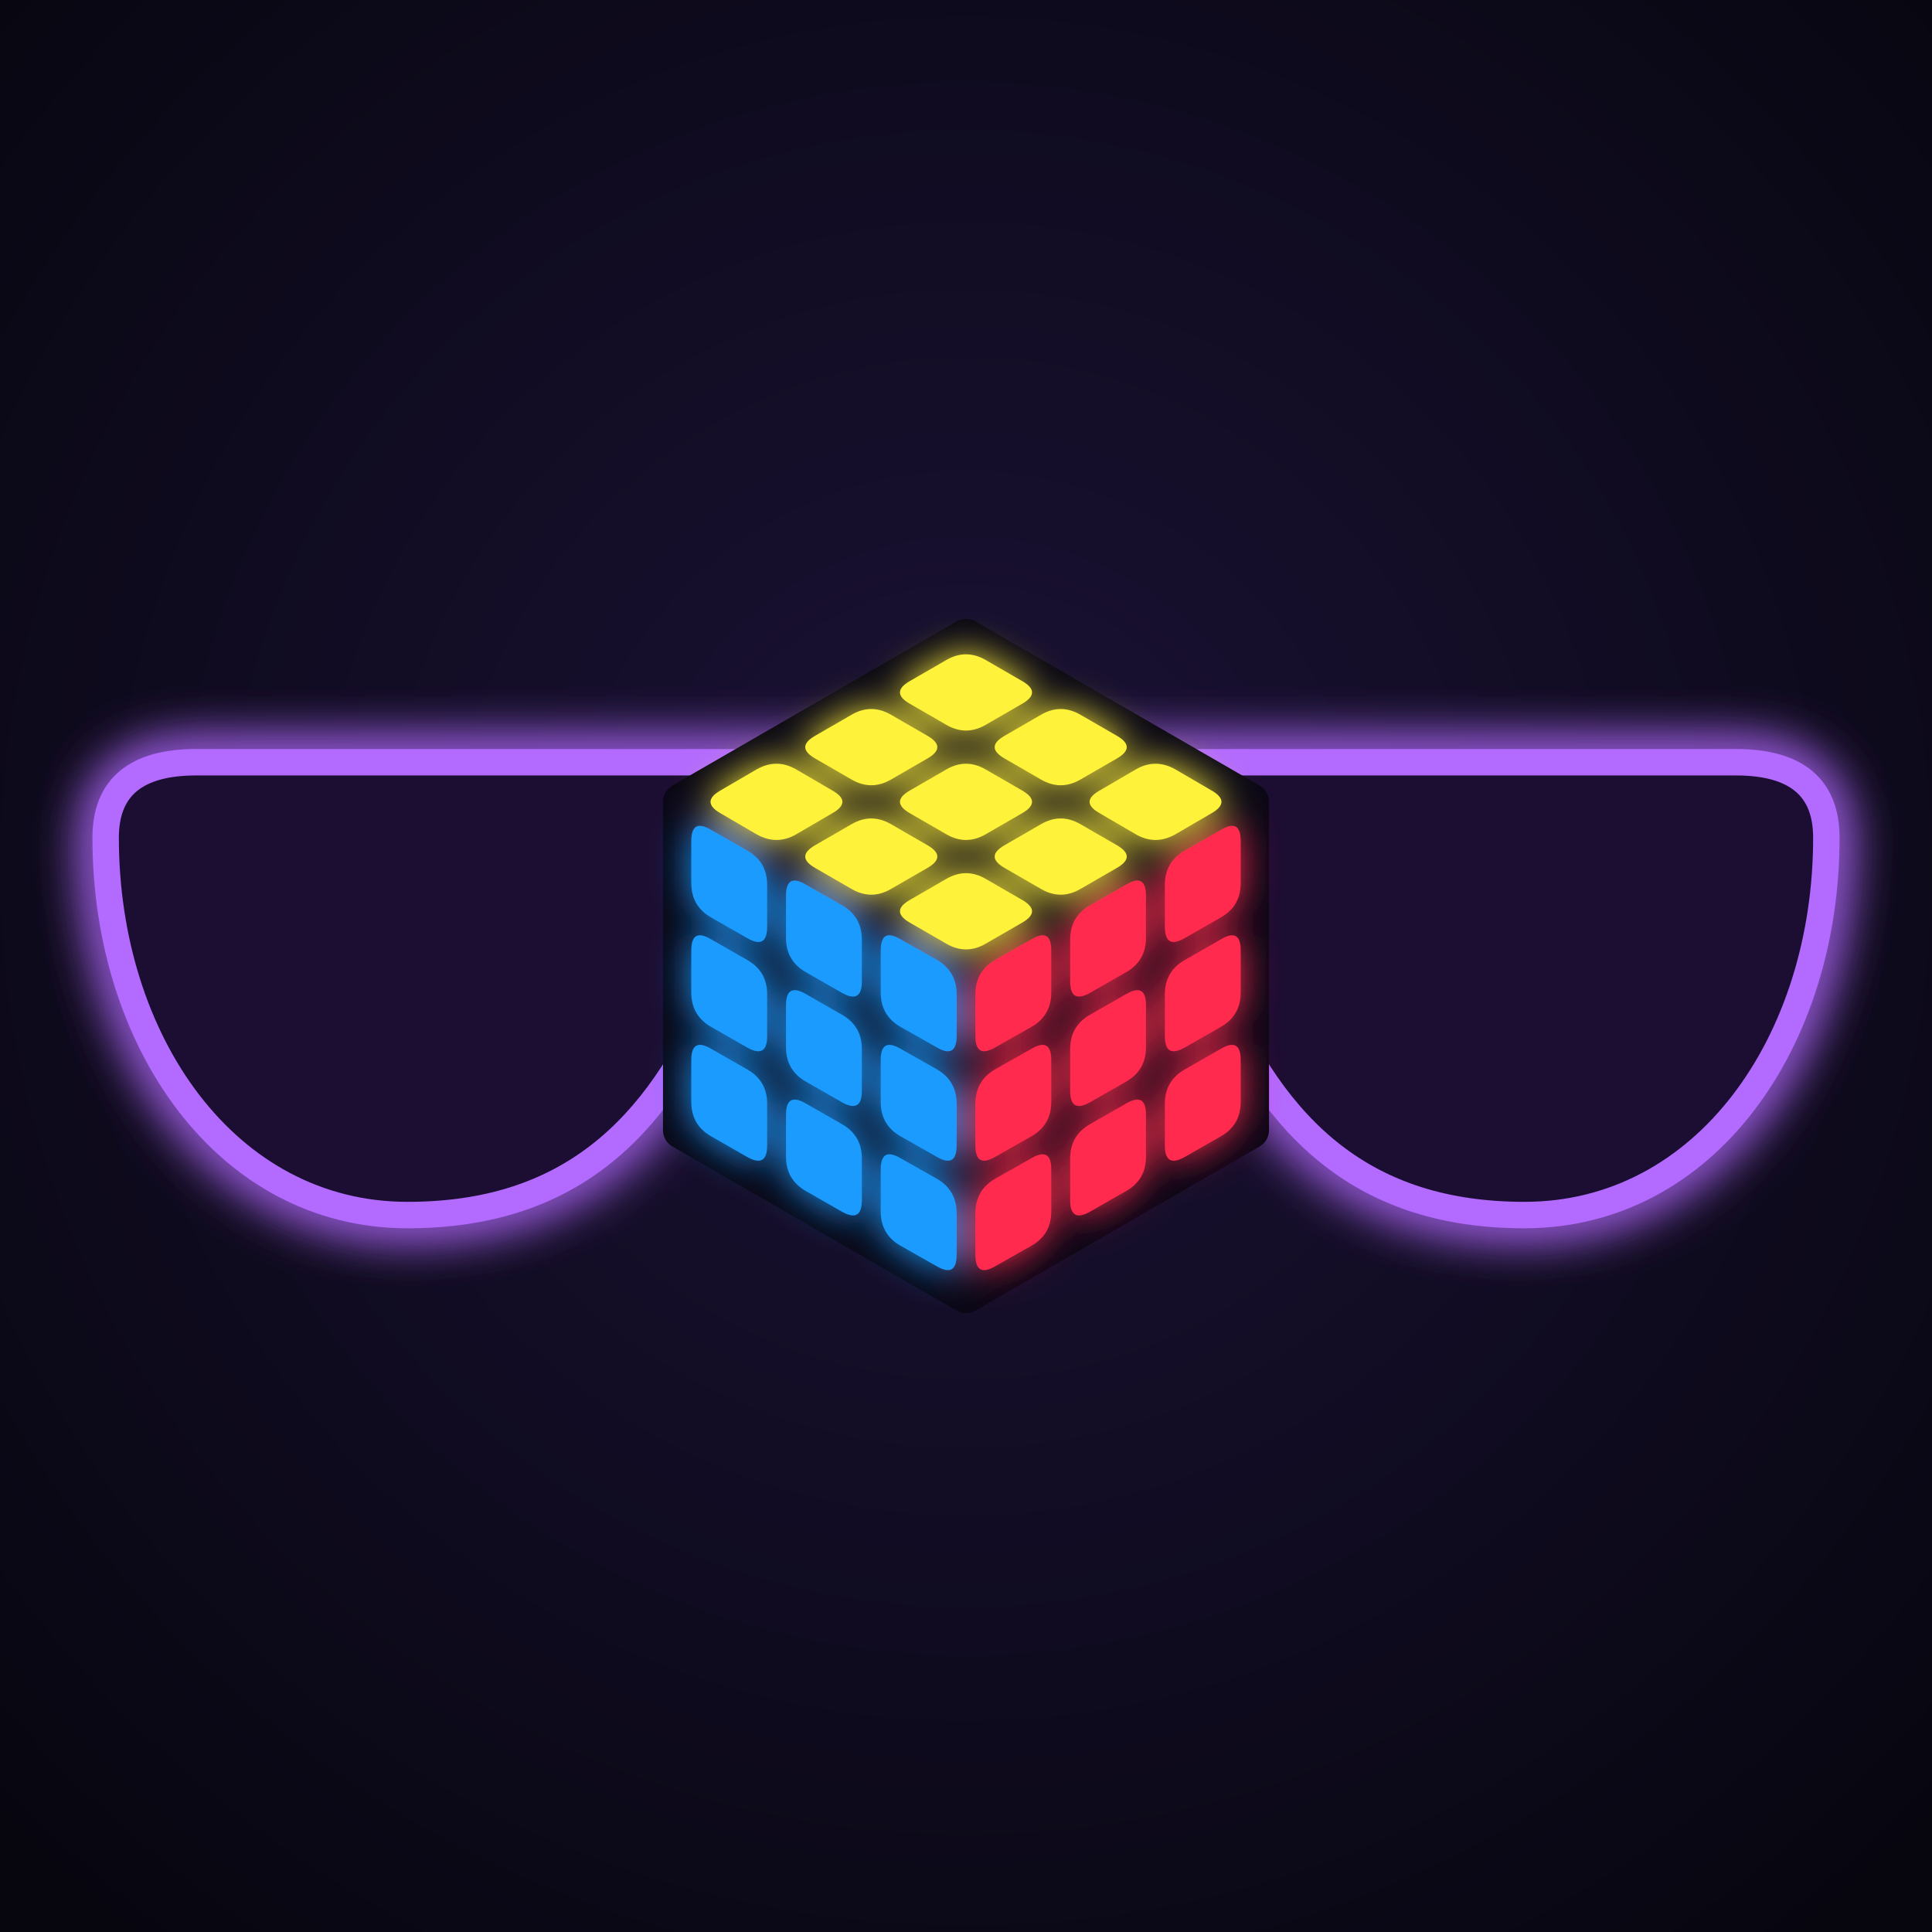
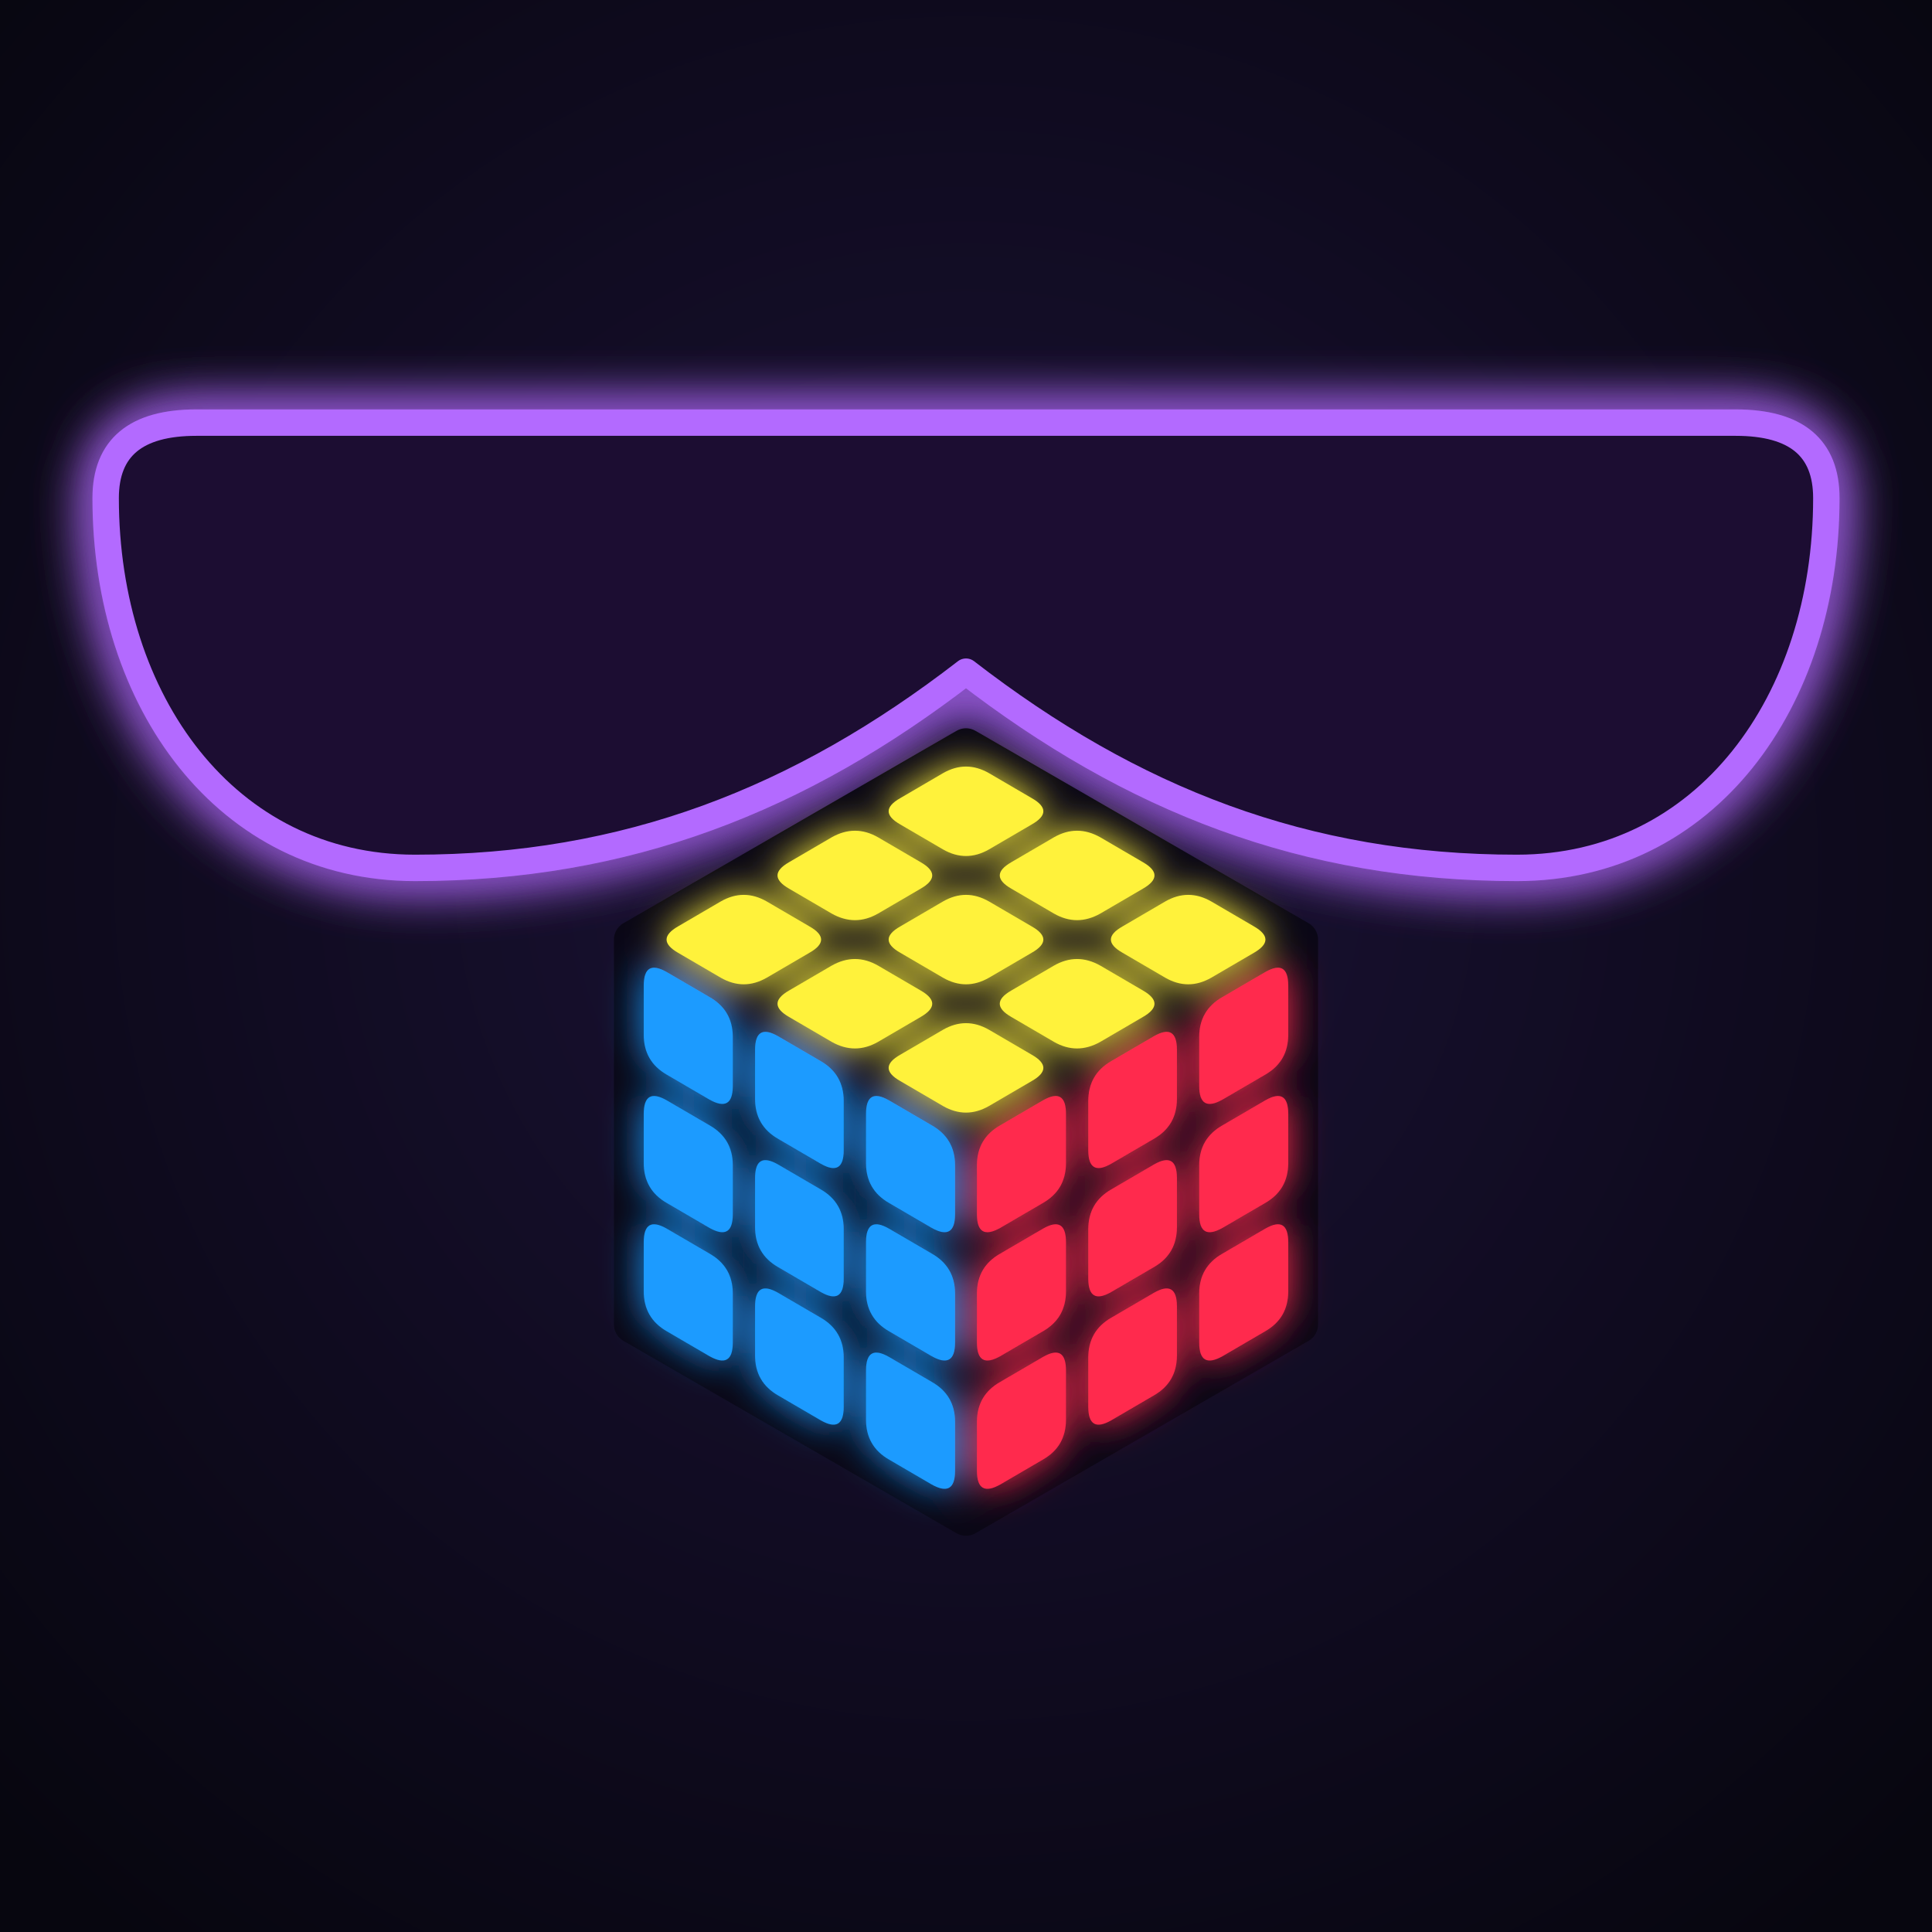
<svg xmlns="http://www.w3.org/2000/svg" viewBox="0 0 512 512" width="512" height="512">
  <defs>
    <radialGradient id="bg" cx="50%" cy="45%" r="70%">
      <stop offset="0" stop-color="#1b1236" />
      <stop offset="1" stop-color="#07060f" />
    </radialGradient>
    <filter id="glow" x="-30%" y="-30%" width="160%" height="160%">
      <feGaussianBlur stdDeviation="7" result="b" />
      <feMerge>
        <feMergeNode in="b" />
        <feMergeNode in="b" />
        <feMergeNode in="SourceGraphic" />
      </feMerge>
    </filter>
    <filter id="glow2" x="-30%" y="-30%" width="160%" height="160%">
      <feGaussianBlur stdDeviation="5" result="b" />
      <feMerge>
        <feMergeNode in="b" />
        <feMergeNode in="SourceGraphic" />
      </feMerge>
    </filter>
  </defs>
  <rect width="512" height="512" fill="url(#bg)" />
  <g transform="translate(256 256) scale(1.0) translate(-256 -256)">
    <g filter="url(#glow)" fill="none" stroke="#b36bff" stroke-width="7" stroke-linejoin="round" stroke-linecap="round">
-       <path d="M52 202 H 460 Q 484 202 484 222 C 484 276, 452 322, 404 322 C 362 322, 338 300, 322 262 C 308 234, 280 232, 256 232 C 232 232, 204 234, 190 262 C 174 300, 150 322, 108 322 C 60 322, 28 276, 28 222 Q 28 202 52 202 Z" fill="#1a0f33" />
+       <path d="M52 112 H 460 Q 484 112 484 132 C 484 186, 452 230, 402 230 C 346 230, 300 212, 256 178 C 212 212, 166 230, 110 230 C 60 230, 28 186, 28 132 Q 28 112 52 112 Z" fill="#1a0f33" />
    </g>
-     <path d="M256.0 169.0 L331.3 212.5 L331.3 299.5 L256.0 343.0 L180.7 299.5 L180.7 212.5 Z" fill="#0a0716" stroke="#0a0716" stroke-width="10" stroke-linejoin="round" />
+     <path d="M256.0 198.0 L344.3 249.0 L344.3 351.0 L256.0 402.0 L167.7 351.0 L167.7 249.0 Z" fill="#0a0716" stroke="#0a0716" stroke-width="10" stroke-linejoin="round" />
    <g filter="url(#glow2)">
-       <path d="M250.8 174.9 Q256.0 171.9 261.2 174.9 L270.9 180.5 Q276.1 183.5 270.9 186.5 L261.2 192.1 Q256.0 195.1 250.8 192.1 L241.1 186.5 Q235.9 183.5 241.1 180.5 Z" fill="#fff23a" />
-       <path d="M275.9 189.4 Q281.1 186.4 286.3 189.4 L296.0 195.0 Q301.2 198.0 296.0 201.0 L286.3 206.6 Q281.1 209.6 275.9 206.6 L266.2 201.0 Q261.0 198.0 266.2 195.0 Z" fill="#fff23a" />
-       <path d="M301.0 203.9 Q306.2 200.9 311.5 203.9 L321.1 209.5 Q326.3 212.5 321.1 215.5 L311.5 221.1 Q306.2 224.1 301.0 221.1 L291.4 215.5 Q286.1 212.5 291.4 209.5 Z" fill="#fff23a" />
-       <path d="M225.7 189.4 Q230.9 186.4 236.1 189.4 L245.8 195.0 Q251.0 198.0 245.8 201.0 L236.1 206.6 Q230.9 209.6 225.7 206.6 L216.0 201.0 Q210.8 198.0 216.0 195.0 Z" fill="#fff23a" />
-       <path d="M250.8 203.9 Q256.0 200.9 261.2 203.9 L270.9 209.5 Q276.1 212.5 270.9 215.5 L261.2 221.1 Q256.0 224.1 250.8 221.1 L241.1 215.5 Q235.9 212.5 241.1 209.5 Z" fill="#fff23a" />
-       <path d="M275.9 218.4 Q281.1 215.4 286.3 218.4 L296.0 224.0 Q301.2 227.0 296.0 230.0 L286.3 235.6 Q281.1 238.6 275.9 235.6 L266.2 230.0 Q261.0 227.0 266.2 224.0 Z" fill="#fff23a" />
-       <path d="M200.5 203.9 Q205.8 200.9 211.0 203.9 L220.6 209.5 Q225.9 212.5 220.6 215.5 L211.0 221.1 Q205.8 224.1 200.5 221.1 L190.9 215.5 Q185.7 212.5 190.9 209.5 Z" fill="#fff23a" />
-       <path d="M225.7 218.4 Q230.9 215.4 236.1 218.4 L245.8 224.0 Q251.0 227.0 245.8 230.0 L236.1 235.6 Q230.9 238.6 225.7 235.6 L216.0 230.0 Q210.8 227.0 216.0 224.0 Z" fill="#fff23a" />
-       <path d="M250.8 232.9 Q256.0 229.9 261.2 232.9 L270.9 238.5 Q276.1 241.5 270.9 244.5 L261.2 250.1 Q256.0 253.1 250.8 250.1 L241.1 244.5 Q235.9 241.5 241.1 238.5 Z" fill="#fff23a" />
-       <path d="M183.2 222.9 Q183.2 216.8 188.4 219.9 L198.0 225.4 Q203.3 228.4 203.3 234.5 L203.3 245.6 Q203.3 251.7 198.0 248.6 L188.4 243.1 Q183.2 240.1 183.2 234.0 Z" fill="#1f9bff" />
-       <path d="M208.3 237.4 Q208.3 231.3 213.5 234.4 L223.1 239.9 Q228.4 242.9 228.4 249.0 L228.4 260.1 Q228.4 266.1 223.1 263.1 L213.5 257.6 Q208.3 254.6 208.3 248.5 Z" fill="#1f9bff" />
-       <path d="M233.4 251.9 Q233.4 245.8 238.6 248.9 L248.3 254.4 Q253.5 257.4 253.5 263.5 L253.5 274.6 Q253.5 280.6 248.3 277.6 L238.6 272.1 Q233.4 269.1 233.4 263.0 Z" fill="#1f9bff" />
-       <path d="M183.2 251.9 Q183.2 245.8 188.4 248.9 L198.0 254.4 Q203.3 257.4 203.3 263.5 L203.3 274.6 Q203.3 280.6 198.0 277.6 L188.4 272.1 Q183.2 269.1 183.2 263.0 Z" fill="#1f9bff" />
-       <path d="M208.3 266.4 Q208.3 260.4 213.5 263.4 L223.1 268.9 Q228.4 271.9 228.4 278.0 L228.4 289.1 Q228.4 295.1 223.1 292.1 L213.5 286.6 Q208.3 283.6 208.3 277.5 Z" fill="#1f9bff" />
-       <path d="M233.4 280.9 Q233.4 274.9 238.6 277.9 L248.3 283.4 Q253.5 286.4 253.5 292.5 L253.5 303.6 Q253.5 309.6 248.3 306.6 L238.6 301.1 Q233.4 298.1 233.4 292.0 Z" fill="#1f9bff" />
-       <path d="M183.2 280.9 Q183.2 274.9 188.4 277.9 L198.0 283.4 Q203.3 286.4 203.3 292.5 L203.3 303.6 Q203.3 309.6 198.0 306.6 L188.4 301.1 Q183.2 298.1 183.2 292.0 Z" fill="#1f9bff" />
-       <path d="M208.3 295.4 Q208.3 289.4 213.5 292.4 L223.1 297.9 Q228.4 300.9 228.4 307.0 L228.4 318.1 Q228.4 324.1 223.1 321.1 L213.5 315.6 Q208.3 312.6 208.3 306.5 Z" fill="#1f9bff" />
-       <path d="M233.4 309.9 Q233.4 303.9 238.6 306.9 L248.3 312.4 Q253.5 315.4 253.5 321.5 L253.5 332.6 Q253.5 338.6 248.3 335.6 L238.6 330.1 Q233.4 327.1 233.4 321.0 Z" fill="#1f9bff" />
-       <path d="M258.5 263.5 Q258.5 257.4 263.7 254.4 L273.4 248.9 Q278.6 245.8 278.6 251.9 L278.6 263.0 Q278.6 269.1 273.4 272.1 L263.7 277.6 Q258.5 280.6 258.5 274.6 Z" fill="#ff2b4e" />
-       <path d="M283.6 249.0 Q283.6 242.9 288.9 239.9 L298.5 234.4 Q303.7 231.3 303.7 237.4 L303.7 248.5 Q303.7 254.6 298.5 257.6 L288.9 263.1 Q283.6 266.1 283.6 260.1 Z" fill="#ff2b4e" />
-       <path d="M308.7 234.5 Q308.7 228.4 314.0 225.4 L323.6 219.9 Q328.8 216.8 328.8 222.9 L328.8 234.0 Q328.8 240.1 323.6 243.1 L314.0 248.6 Q308.7 251.7 308.7 245.6 Z" fill="#ff2b4e" />
-       <path d="M258.5 292.5 Q258.5 286.4 263.7 283.4 L273.4 277.9 Q278.6 274.9 278.6 280.9 L278.6 292.0 Q278.6 298.1 273.4 301.1 L263.7 306.6 Q258.5 309.6 258.5 303.6 Z" fill="#ff2b4e" />
-       <path d="M283.6 278.0 Q283.6 271.9 288.9 268.9 L298.5 263.4 Q303.7 260.4 303.7 266.4 L303.7 277.5 Q303.7 283.6 298.5 286.6 L288.9 292.1 Q283.6 295.1 283.6 289.1 Z" fill="#ff2b4e" />
-       <path d="M308.7 263.5 Q308.7 257.4 314.0 254.4 L323.6 248.9 Q328.8 245.8 328.8 251.9 L328.8 263.0 Q328.8 269.1 323.6 272.1 L314.0 277.6 Q308.7 280.6 308.7 274.6 Z" fill="#ff2b4e" />
-       <path d="M258.5 321.5 Q258.5 315.4 263.7 312.4 L273.4 306.9 Q278.6 303.9 278.6 309.9 L278.6 321.0 Q278.6 327.1 273.4 330.1 L263.7 335.6 Q258.5 338.6 258.5 332.6 Z" fill="#ff2b4e" />
-       <path d="M283.6 307.0 Q283.6 300.9 288.9 297.9 L298.5 292.4 Q303.7 289.4 303.7 295.4 L303.7 306.5 Q303.7 312.6 298.5 315.6 L288.9 321.1 Q283.6 324.1 283.6 318.1 Z" fill="#ff2b4e" />
-       <path d="M308.7 292.5 Q308.7 286.4 314.0 283.4 L323.6 277.9 Q328.8 274.9 328.8 280.9 L328.8 292.0 Q328.8 298.1 323.6 301.1 L314.0 306.6 Q308.7 309.6 308.7 303.6 Z" fill="#ff2b4e" />
+       <path d="M249.9 204.9 Q256.0 201.4 262.1 204.9 L273.4 211.5 Q279.6 215.0 273.4 218.5 L262.1 225.1 Q256.0 228.6 249.9 225.1 L238.6 218.5 Q232.4 215.0 238.6 211.5 Z" fill="#fff23a" />
+       <path d="M279.3 221.9 Q285.4 218.4 291.6 221.9 L302.9 228.5 Q309.0 232.0 302.9 235.5 L291.6 242.1 Q285.4 245.6 279.3 242.1 L268.0 235.5 Q261.9 232.0 268.0 228.5 Z" fill="#fff23a" />
+       <path d="M308.8 238.9 Q314.9 235.4 321.0 238.9 L332.3 245.5 Q338.4 249.0 332.3 252.5 L321.0 259.1 Q314.9 262.6 308.8 259.1 L297.5 252.5 Q291.3 249.0 297.5 245.5 Z" fill="#fff23a" />
+       <path d="M220.4 221.9 Q226.6 218.4 232.7 221.9 L244.0 228.5 Q250.1 232.0 244.0 235.5 L232.7 242.1 Q226.6 245.6 220.4 242.1 L209.1 235.5 Q203.0 232.0 209.1 228.5 Z" fill="#fff23a" />
+       <path d="M249.9 238.9 Q256.0 235.4 262.1 238.9 L273.4 245.5 Q279.6 249.0 273.4 252.5 L262.1 259.1 Q256.0 262.6 249.9 259.1 L238.6 252.5 Q232.4 249.0 238.6 245.5 Z" fill="#fff23a" />
+       <path d="M279.3 255.9 Q285.4 252.4 291.6 255.9 L302.9 262.5 Q309.0 266.0 302.9 269.5 L291.6 276.1 Q285.4 279.6 279.3 276.1 L268.0 269.5 Q261.9 266.0 268.0 262.5 Z" fill="#fff23a" />
+       <path d="M191.0 238.9 Q197.1 235.4 203.2 238.9 L214.5 245.5 Q220.7 249.0 214.5 252.5 L203.2 259.1 Q197.1 262.6 191.0 259.1 L179.7 252.5 Q173.6 249.0 179.7 245.5 Z" fill="#fff23a" />
+       <path d="M220.4 255.9 Q226.6 252.4 232.7 255.9 L244.0 262.5 Q250.1 266.0 244.0 269.5 L232.7 276.1 Q226.6 279.6 220.4 276.1 L209.1 269.5 Q203.0 266.0 209.1 262.5 Z" fill="#fff23a" />
+       <path d="M249.9 272.9 Q256.0 269.4 262.1 272.9 L273.4 279.5 Q279.6 283.0 273.4 286.5 L262.1 293.1 Q256.0 296.6 249.9 293.1 L238.6 286.5 Q232.4 283.0 238.6 279.5 Z" fill="#fff23a" />
+       <path d="M170.6 261.2 Q170.6 254.1 176.7 257.6 L188.0 264.2 Q194.2 267.7 194.2 274.8 L194.2 287.8 Q194.2 294.9 188.0 291.4 L176.7 284.8 Q170.6 281.3 170.6 274.2 Z" fill="#1f9bff" />
+       <path d="M200.1 278.2 Q200.1 271.1 206.2 274.6 L217.5 281.2 Q223.6 284.7 223.6 291.8 L223.6 304.8 Q223.6 311.9 217.5 308.4 L206.2 301.8 Q200.1 298.3 200.1 291.2 Z" fill="#1f9bff" />
+       <path d="M229.5 295.2 Q229.5 288.1 235.6 291.6 L246.9 298.2 Q253.1 301.7 253.1 308.8 L253.1 321.8 Q253.1 328.9 246.9 325.4 L235.6 318.8 Q229.5 315.3 229.5 308.2 Z" fill="#1f9bff" />
+       <path d="M170.6 295.2 Q170.6 288.1 176.7 291.6 L188.0 298.2 Q194.2 301.7 194.2 308.8 L194.2 321.8 Q194.2 328.9 188.0 325.4 L176.7 318.8 Q170.6 315.3 170.6 308.2 Z" fill="#1f9bff" />
+       <path d="M200.1 312.2 Q200.1 305.1 206.2 308.6 L217.5 315.2 Q223.6 318.7 223.6 325.8 L223.6 338.8 Q223.6 345.9 217.5 342.4 L206.2 335.8 Q200.1 332.3 200.1 325.2 Z" fill="#1f9bff" />
+       <path d="M229.5 329.2 Q229.5 322.1 235.6 325.6 L246.9 332.2 Q253.1 335.7 253.1 342.8 L253.1 355.8 Q253.1 362.9 246.9 359.4 L235.6 352.8 Q229.5 349.3 229.5 342.2 Z" fill="#1f9bff" />
+       <path d="M170.6 329.2 Q170.6 322.1 176.7 325.6 L188.0 332.2 Q194.2 335.7 194.2 342.8 L194.2 355.8 Q194.2 362.9 188.0 359.4 L176.7 352.8 Q170.6 349.3 170.6 342.2 Z" fill="#1f9bff" />
+       <path d="M200.1 346.2 Q200.1 339.1 206.2 342.6 L217.5 349.2 Q223.6 352.7 223.6 359.8 L223.6 372.8 Q223.6 379.9 217.5 376.4 L206.2 369.8 Q200.1 366.3 200.1 359.2 Z" fill="#1f9bff" />
+       <path d="M229.5 363.2 Q229.5 356.1 235.6 359.6 L246.9 366.2 Q253.1 369.7 253.1 376.8 L253.1 389.8 Q253.1 396.9 246.9 393.4 L235.6 386.8 Q229.5 383.3 229.5 376.2 Z" fill="#1f9bff" />
+       <path d="M258.9 308.8 Q258.9 301.7 265.1 298.2 L276.4 291.6 Q282.5 288.1 282.5 295.2 L282.5 308.2 Q282.5 315.3 276.4 318.8 L265.1 325.4 Q258.9 328.9 258.9 321.8 Z" fill="#ff2b4e" />
+       <path d="M288.4 291.8 Q288.4 284.7 294.5 281.2 L305.8 274.6 Q311.9 271.1 311.9 278.2 L311.9 291.2 Q311.9 298.3 305.8 301.8 L294.5 308.4 Q288.4 311.9 288.4 304.8 Z" fill="#ff2b4e" />
+       <path d="M317.8 274.8 Q317.8 267.7 324.0 264.2 L335.3 257.6 Q341.4 254.1 341.4 261.2 L341.4 274.2 Q341.4 281.3 335.3 284.8 L324.0 291.4 Q317.8 294.9 317.8 287.8 Z" fill="#ff2b4e" />
+       <path d="M258.9 342.8 Q258.9 335.7 265.1 332.2 L276.4 325.6 Q282.5 322.1 282.5 329.2 L282.5 342.2 Q282.5 349.3 276.4 352.8 L265.1 359.4 Q258.9 362.9 258.9 355.8 Z" fill="#ff2b4e" />
+       <path d="M288.4 325.8 Q288.4 318.7 294.5 315.2 L305.8 308.6 Q311.9 305.1 311.9 312.2 L311.9 325.2 Q311.9 332.3 305.8 335.8 L294.5 342.4 Q288.4 345.9 288.4 338.8 Z" fill="#ff2b4e" />
+       <path d="M317.8 308.8 Q317.8 301.7 324.0 298.2 L335.3 291.6 Q341.4 288.1 341.4 295.2 L341.4 308.2 Q341.4 315.3 335.3 318.8 L324.0 325.4 Q317.8 328.9 317.8 321.8 Z" fill="#ff2b4e" />
+       <path d="M258.9 376.8 Q258.9 369.7 265.1 366.2 L276.4 359.6 Q282.5 356.1 282.5 363.2 L282.5 376.2 Q282.5 383.3 276.4 386.8 L265.1 393.4 Q258.9 396.9 258.9 389.8 Z" fill="#ff2b4e" />
+       <path d="M288.4 359.8 Q288.4 352.7 294.5 349.2 L305.8 342.6 Q311.9 339.1 311.9 346.2 L311.9 359.2 Q311.9 366.3 305.8 369.8 L294.5 376.4 Q288.4 379.9 288.4 372.8 Z" fill="#ff2b4e" />
+       <path d="M317.8 342.8 Q317.8 335.7 324.0 332.2 L335.3 325.6 Q341.4 322.1 341.4 329.2 L341.4 342.2 Q341.4 349.3 335.3 352.8 L324.0 359.4 Q317.8 362.9 317.8 355.8 Z" fill="#ff2b4e" />
    </g>
  </g>
</svg>
